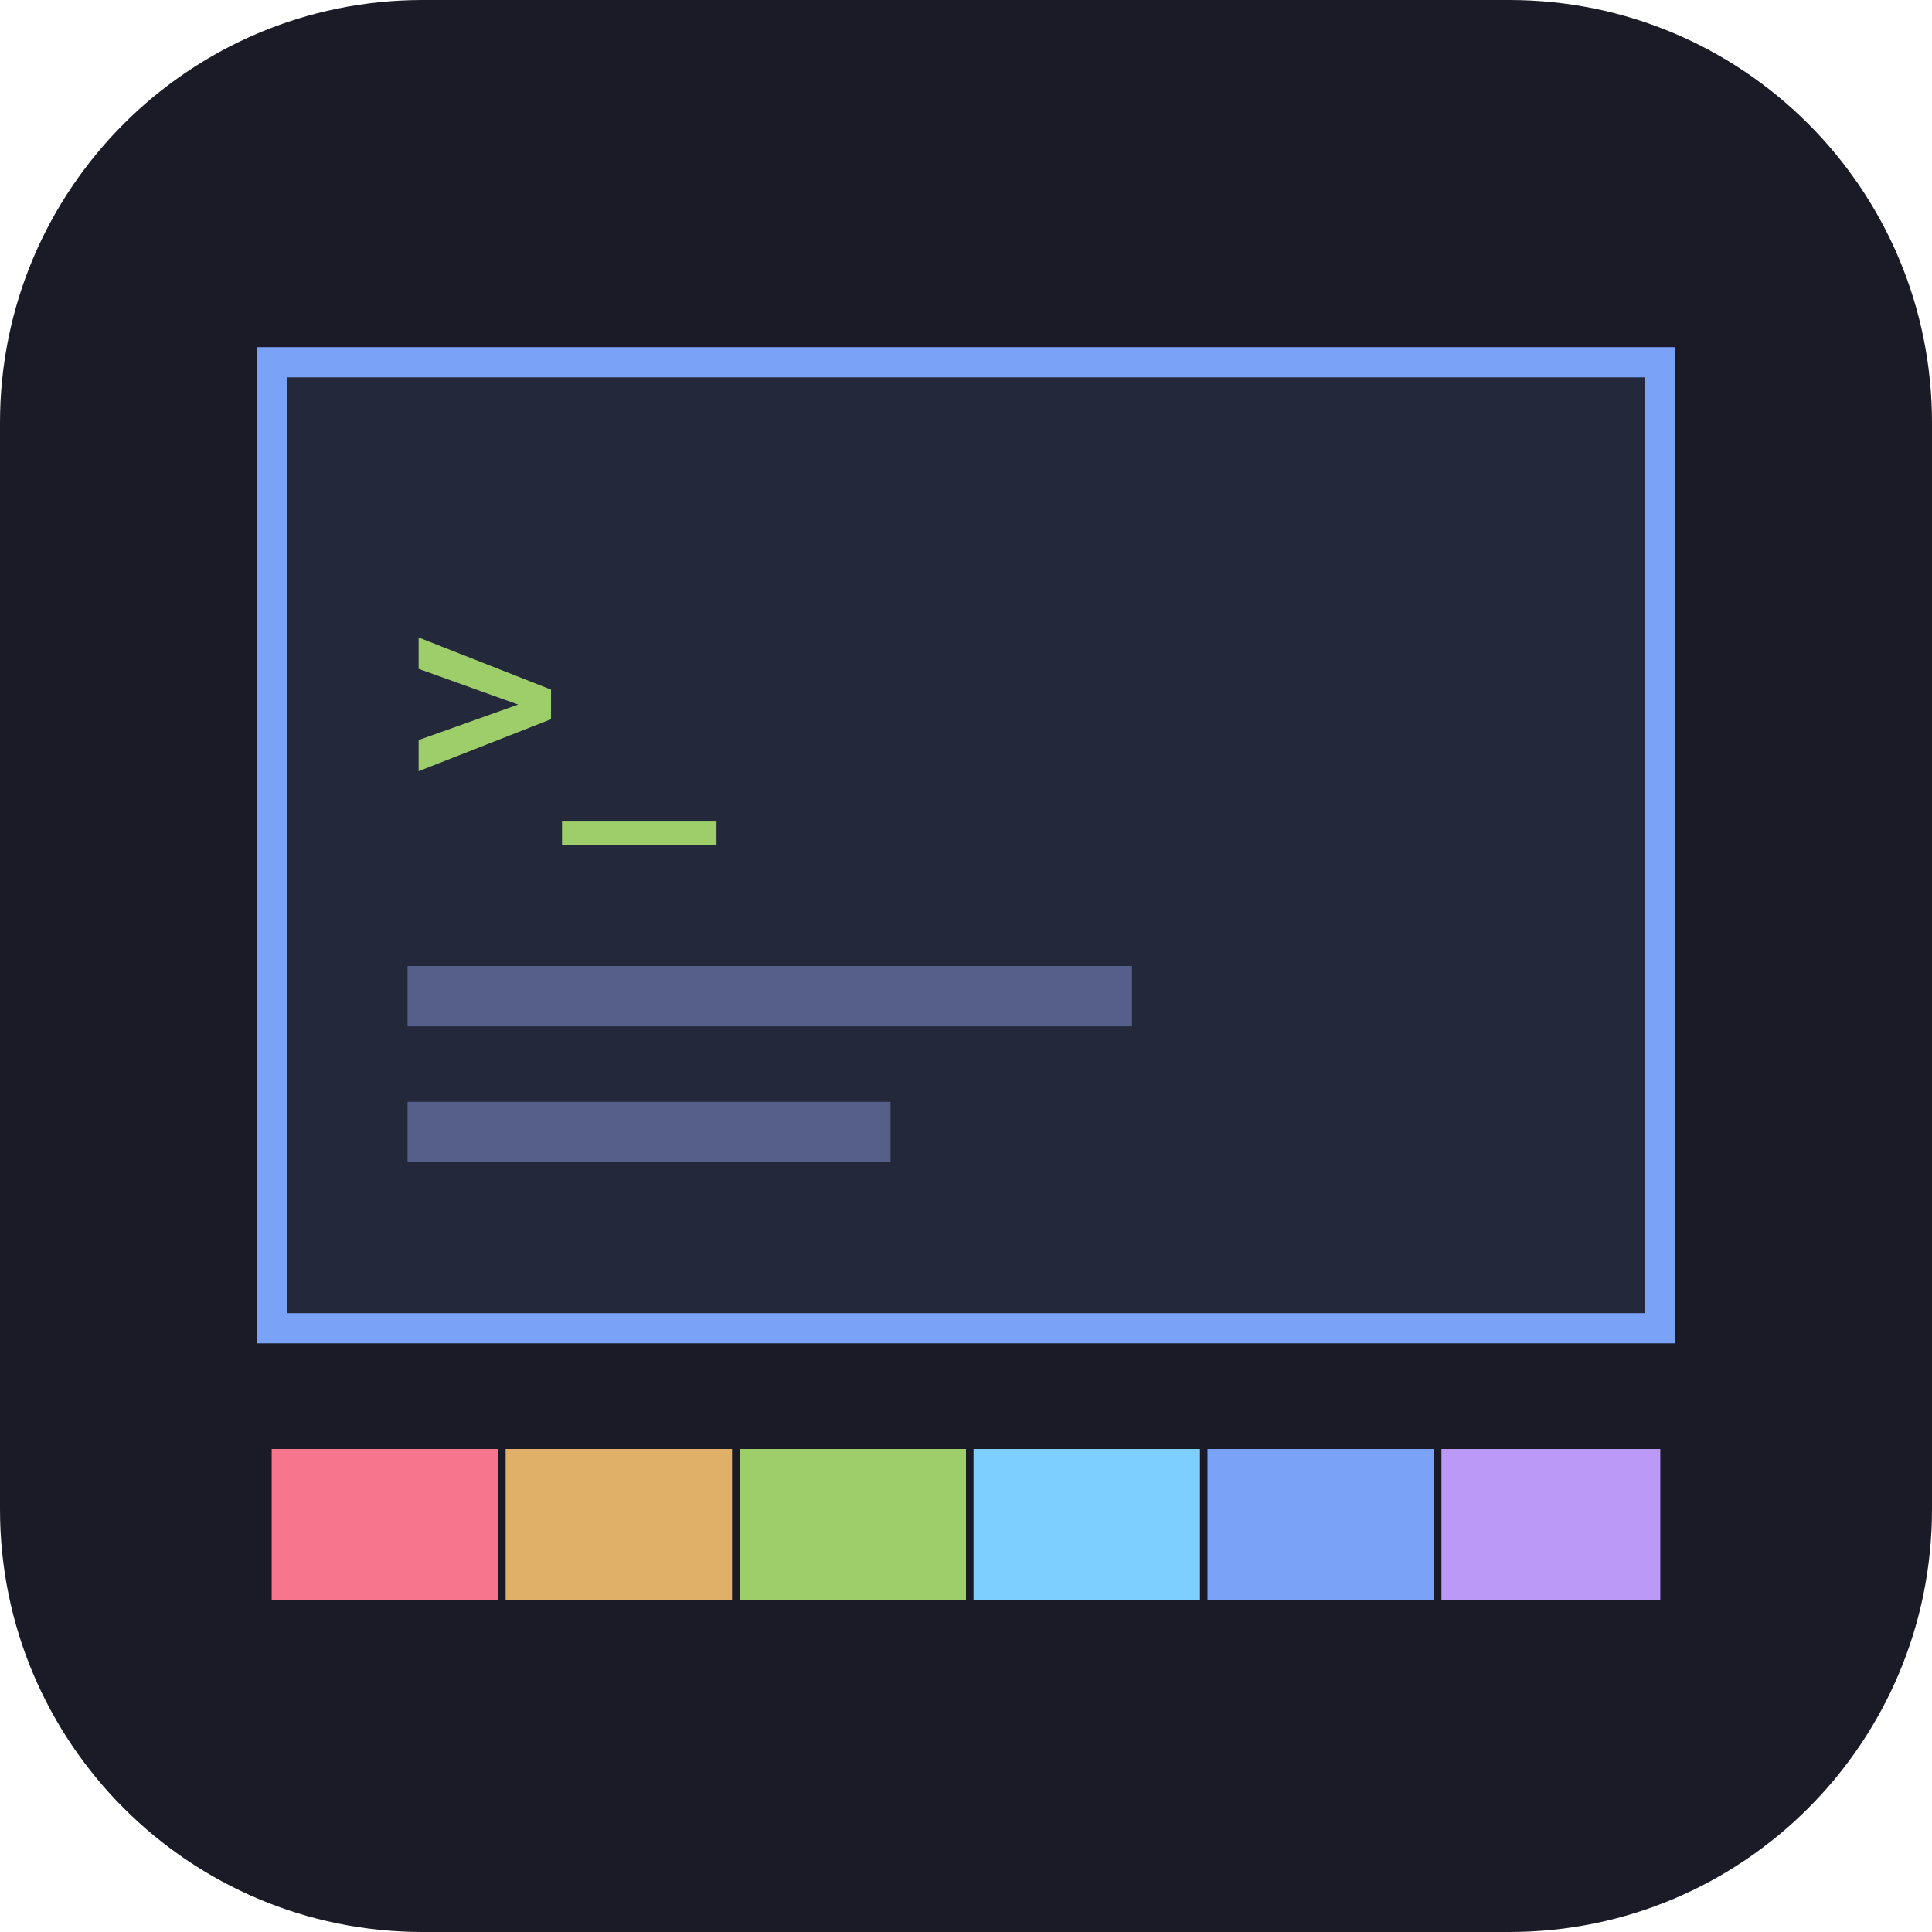
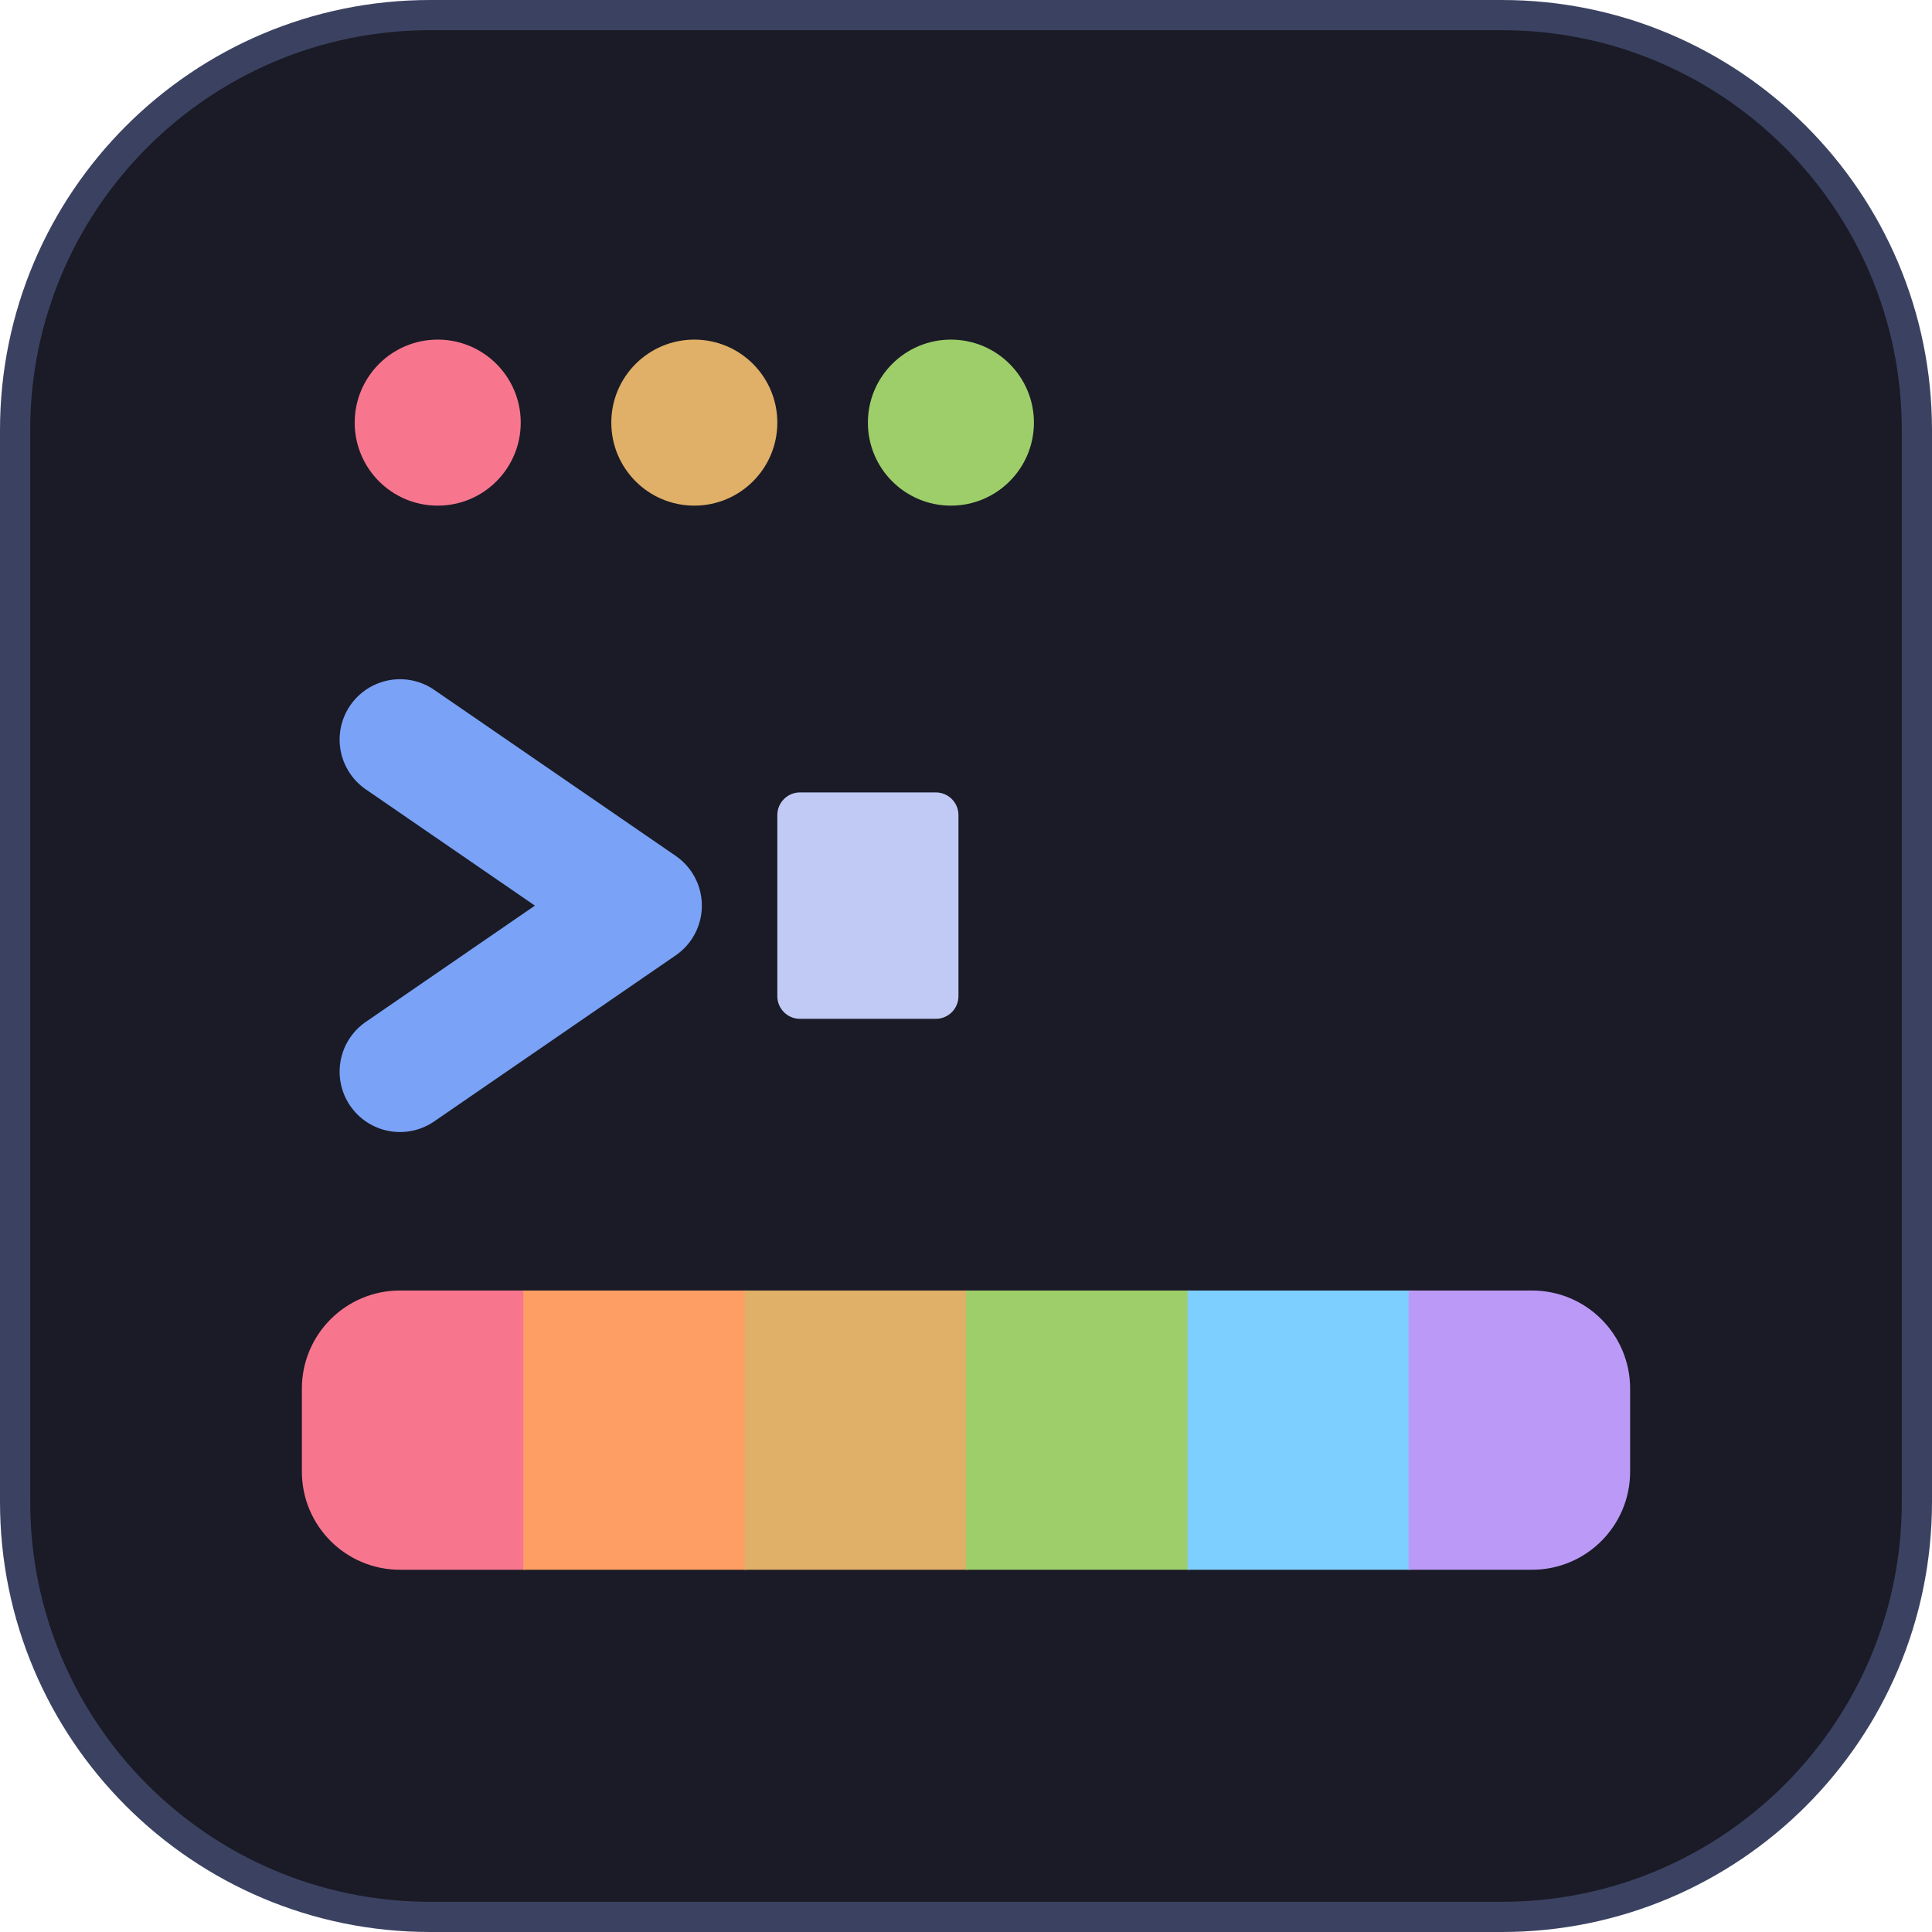
- <svg xmlns="http://www.w3.org/2000/svg" width="256" height="256" viewBox="0 0 256 256">
-   <rect width="256" height="256" rx="56" fill="#1a1b26" />
-   <rect x="36" y="48" width="184" height="128" fill="#24283b" stroke="#7aa2f7" stroke-width="4" />
-   <text x="54" y="104" font-family="monospace" font-size="34" font-weight="700" fill="#9ece6a">&gt;_</text>
-   <rect x="54" y="128" width="96" height="8" fill="#565f89" />
-   <rect x="54" y="146" width="64" height="8" fill="#565f89" />
-   <rect x="36" y="192" width="30" height="20" fill="#f7768e" />
-   <rect x="67" y="192" width="30" height="20" fill="#e0af68" />
-   <rect x="98" y="192" width="30" height="20" fill="#9ece6a" />
-   <rect x="129" y="192" width="30" height="20" fill="#7dcfff" />
-   <rect x="160" y="192" width="30" height="20" fill="#7aa2f7" />
-   <rect x="191" y="192" width="29" height="20" fill="#bb9af7" />
+ <svg xmlns="http://www.w3.org/2000/svg" viewBox="0 0 512 512" width="512" height="512">
+   <rect x="4" y="4" width="504" height="504" rx="110" fill="#1a1b26" stroke="#3b4261" stroke-width="8" />
+   <circle cx="116" cy="112" r="22" fill="#f7768e" />
+   <circle cx="184" cy="112" r="22" fill="#e0af68" />
+   <circle cx="252" cy="112" r="22" fill="#9ece6a" />
+   <polyline points="106,196 170,240 106,284" fill="none" stroke="#7aa2f7" stroke-width="32" stroke-linecap="round" stroke-linejoin="round" />
+   <rect x="206" y="210" width="48" height="60" rx="6" fill="#c0caf5" />
+   <clipPath id="bar">
+     <rect x="80" y="342" width="352" height="74" rx="26" />
+   </clipPath>
+   <g clip-path="url(#bar)">
+     <rect x="80.0" y="342" width="59.2" height="74" fill="#f7768e" />
+     <rect x="138.7" y="342" width="59.2" height="74" fill="#ff9e64" />
+     <rect x="197.3" y="342" width="59.2" height="74" fill="#e0af68" />
+     <rect x="256.0" y="342" width="59.2" height="74" fill="#9ece6a" />
+     <rect x="314.7" y="342" width="59.2" height="74" fill="#7dcfff" />
+     <rect x="373.3" y="342" width="59.2" height="74" fill="#bb9af7" />
+   </g>
</svg>
